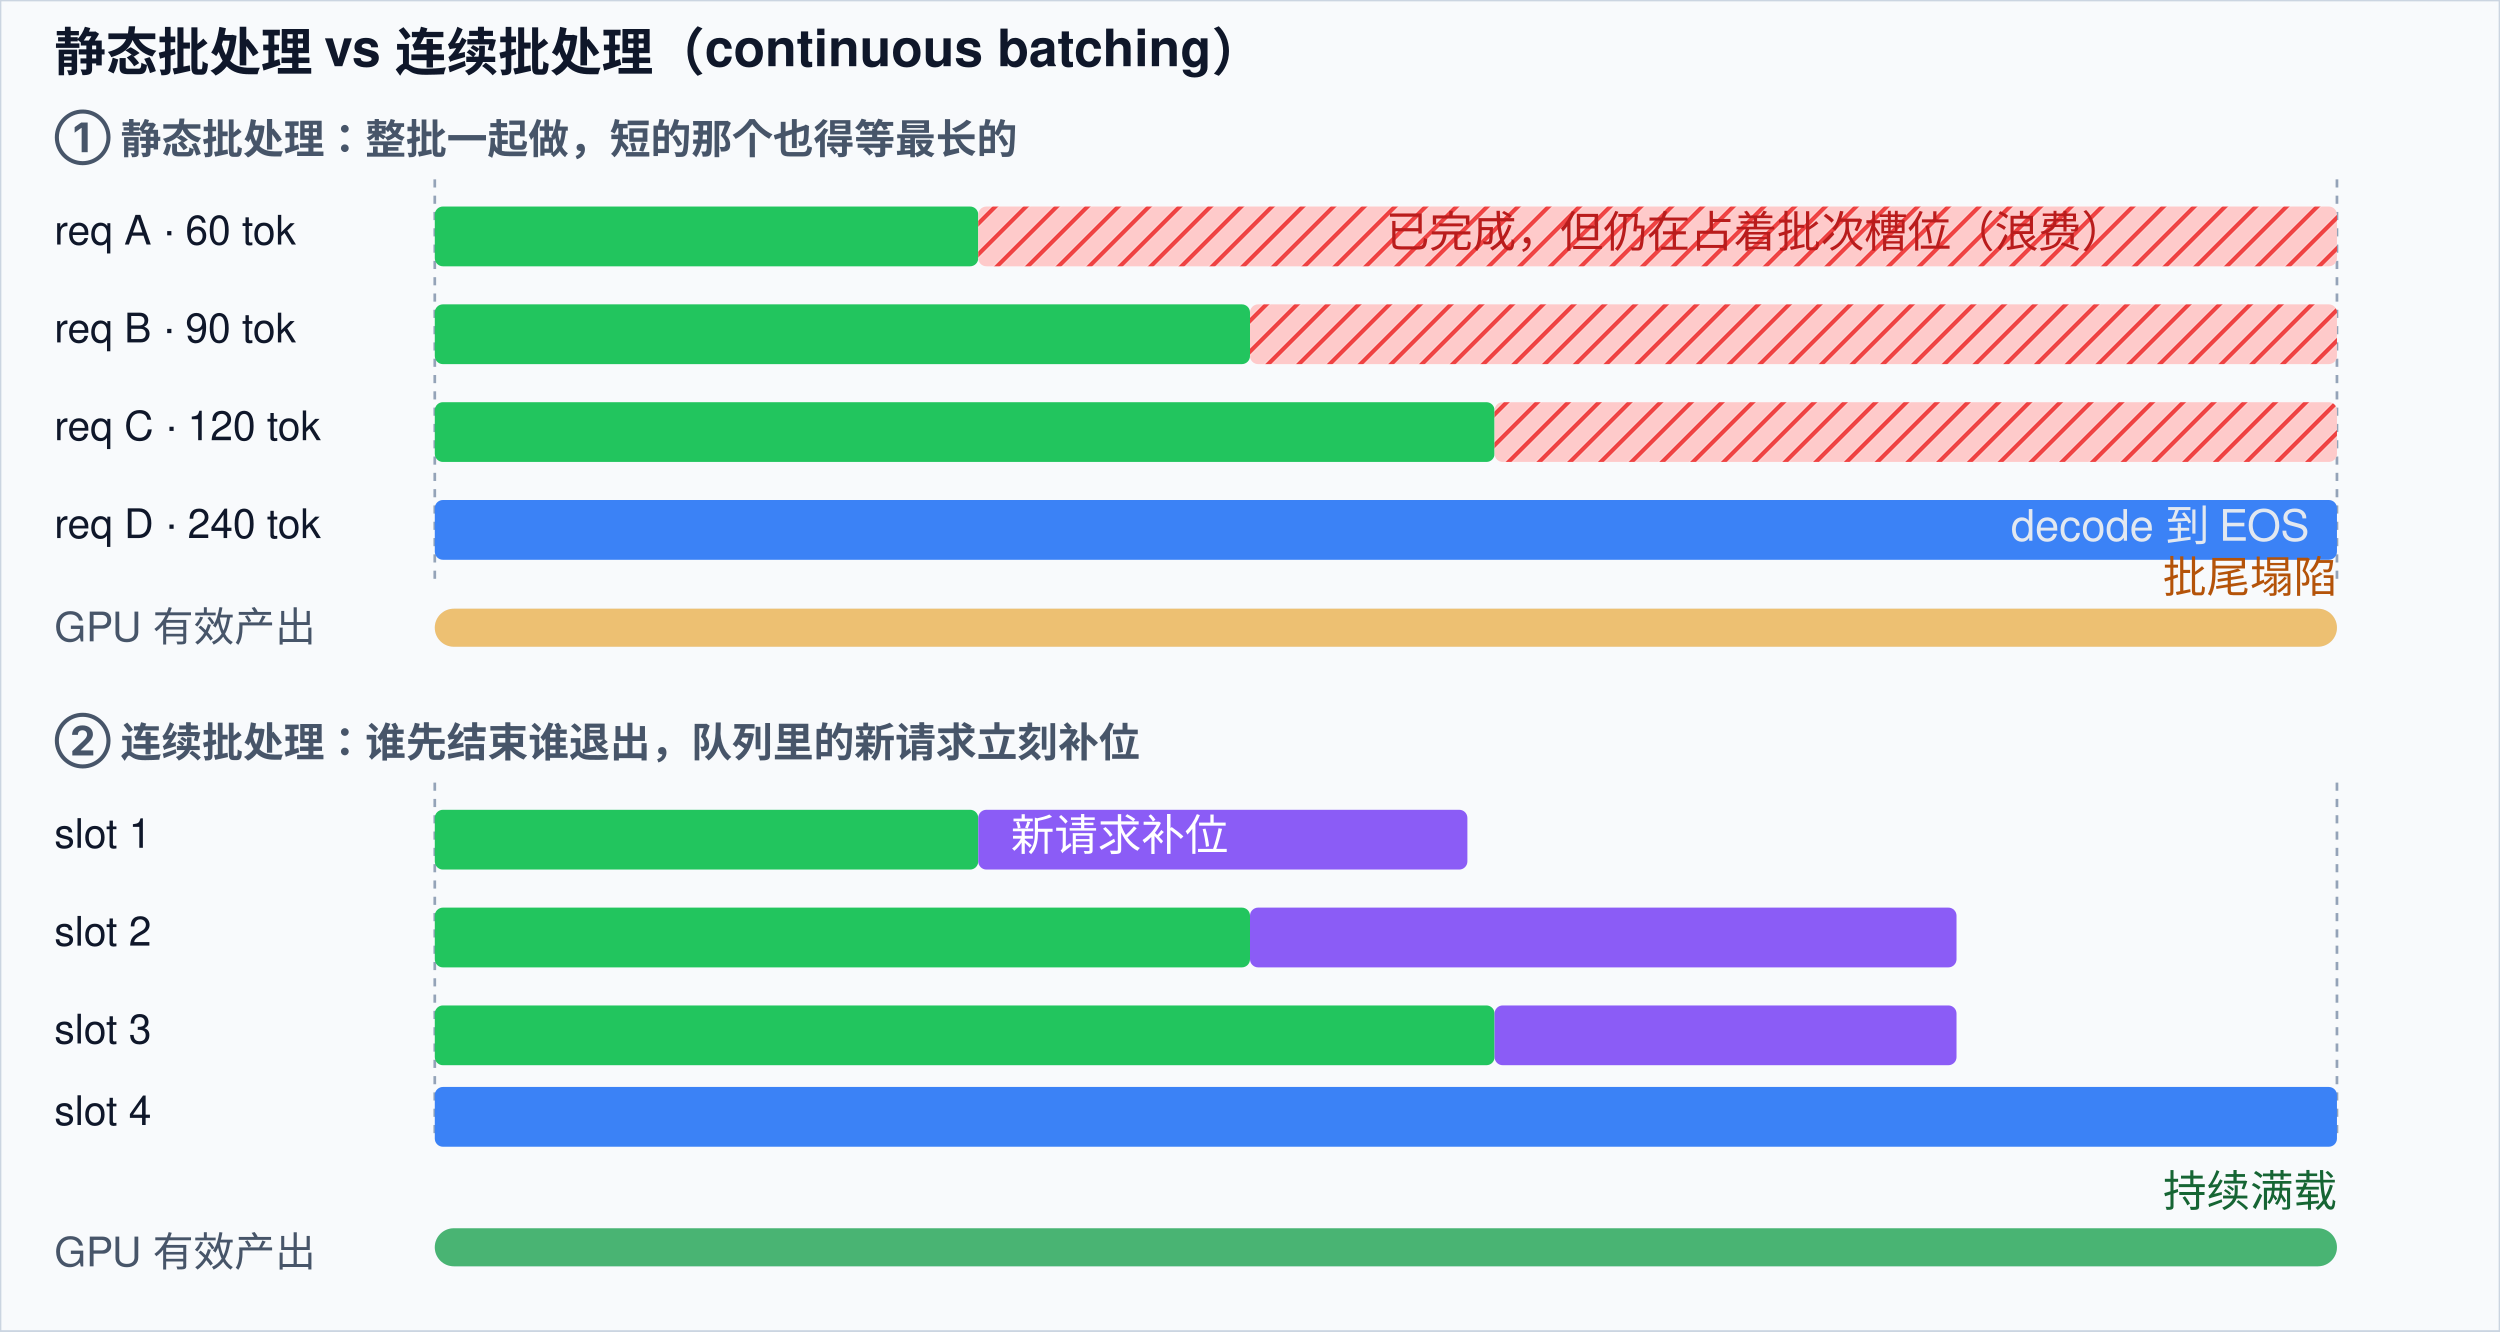
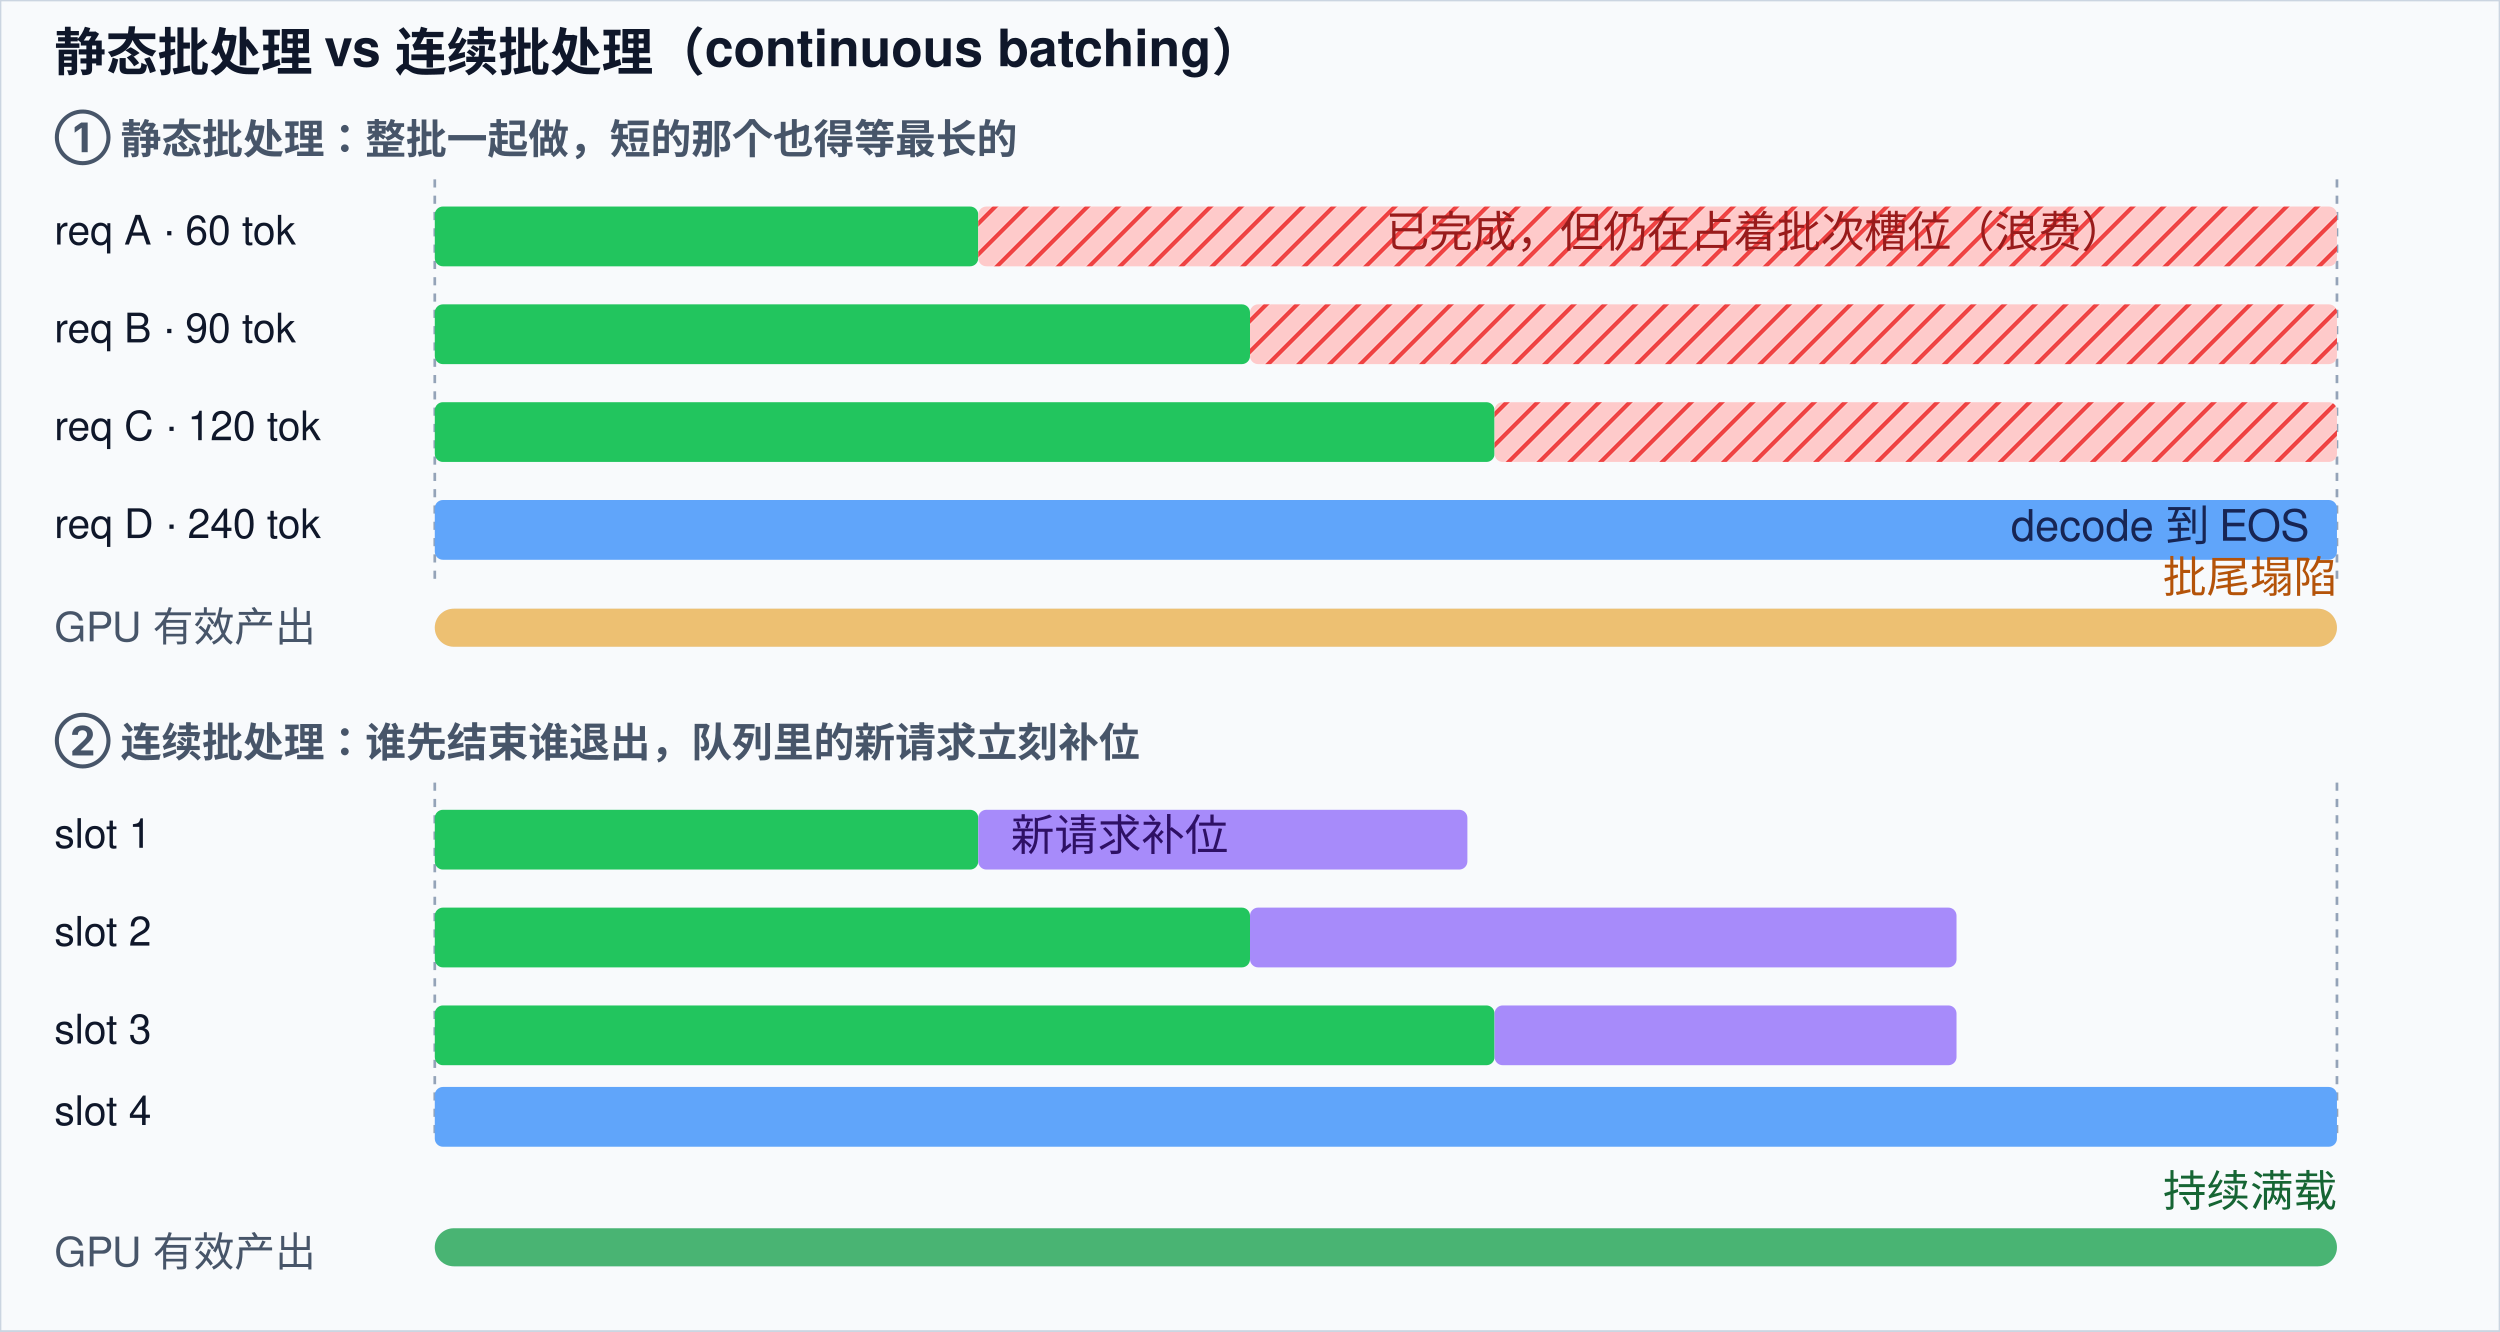
<svg xmlns="http://www.w3.org/2000/svg" width="920" height="490" viewBox="0 0 920 490" font-family="-apple-system,Segoe UI,Helvetica,Arial,sans-serif" font-size="15" role="img" aria-label="静态批处理与连续批处理对比动画">
  <rect x="0" y="0" width="920" height="490" fill="#f8fafc" stroke="#cbd5e1" />
  <text x="20" y="26" font-size="19" font-weight="700" fill="#0f172a">静态批处理 vs 连续批处理（continuous batching）</text>
  <text x="20" y="56" fill="#475569" font-weight="700">① 静态批处理：整批一起做，短的那个也得等最长的</text>
  <line x1="160" y1="66" x2="160" y2="216" stroke="#94a3b8" stroke-dasharray="3 3" />
  <line x1="860" y1="66" x2="860" y2="216" stroke="#94a3b8" stroke-dasharray="3 3" />
  <text x="20" y="90" fill="#0f172a">req A · 60 tok</text>
  <rect x="160" y="76" width="200" height="22" rx="3" fill="#22c55e">
    <animate attributeName="width" values="0;200;200" keyTimes="0;0.32;1" dur="5s" repeatCount="indefinite" />
  </rect>
  <rect x="360" y="76" width="500" height="22" rx="3" fill="url(#idle)">
    <animate attributeName="opacity" values="0.25;0.25;1;1" keyTimes="0;0.32;0.36;1" dur="5s" repeatCount="indefinite" />
  </rect>
-   <text x="510" y="91" fill="#b91c1c" font-size="16">已完成，但仍在占着批次槽位（浪费）</text>
+   <text x="510" y="91" fill="#991b1b" font-size="16">已完成，但仍在占着批次槽位（浪费）</text>
  <text x="20" y="126" fill="#0f172a">req B · 90 tok</text>
  <rect x="160" y="112" width="300" height="22" rx="3" fill="#22c55e">
    <animate attributeName="width" values="0;300;300" keyTimes="0;0.48;1" dur="5s" repeatCount="indefinite" />
  </rect>
  <rect x="460" y="112" width="400" height="22" rx="3" fill="url(#idle)">
    <animate attributeName="opacity" values="0.25;0.25;1;1" keyTimes="0;0.48;0.52;1" dur="5s" repeatCount="indefinite" />
  </rect>
  <text x="20" y="162" fill="#0f172a">req C · 120 tok</text>
  <rect x="160" y="148" width="390" height="22" rx="3" fill="#22c55e">
    <animate attributeName="width" values="0;390;390" keyTimes="0;0.62;1" dur="5s" repeatCount="indefinite" />
  </rect>
  <rect x="550" y="148" width="310" height="22" rx="3" fill="url(#idle)">
    <animate attributeName="opacity" values="0.2;0.2;1;1" keyTimes="0;0.62;0.66;1" dur="5s" repeatCount="indefinite" />
  </rect>
  <text x="20" y="198" fill="#0f172a">req D · 240 tok</text>
-   <rect x="160" y="184" width="700" height="22" rx="3" fill="#3b82f6">
+   <rect x="160" y="184" width="700" height="22" rx="3" fill="#60a5fa">
    <animate attributeName="width" values="0;700" dur="5s" repeatCount="indefinite" />
  </rect>
-   <text x="740" y="199" fill="#e2e8f0" font-size="16">decode 到 EOS</text>
+   <text x="740" y="199" fill="#172554" font-size="16">decode 到 EOS</text>
  <text x="20" y="236" fill="#475569">GPU 有效产出</text>
  <rect x="160" y="224" width="700" height="14" rx="7" fill="#e2e8f0" />
  <rect x="160" y="224" width="700" height="14" rx="7" fill="#f59e0b" opacity="0.55">
    <animate attributeName="width" values="700;220;700" keyTimes="0;0.86;1" dur="5s" repeatCount="indefinite" />
  </rect>
  <text x="860" y="218" text-anchor="end" fill="#b45309" font-size="16">批尾塌陷</text>
  <text x="20" y="278" fill="#475569" font-weight="700">② 连续批处理：谁先结束谁退出，队列里的新请求立刻补位</text>
  <line x1="160" y1="288" x2="160" y2="420" stroke="#94a3b8" stroke-dasharray="3 3" />
  <line x1="860" y1="288" x2="860" y2="420" stroke="#94a3b8" stroke-dasharray="3 3" />
  <text x="20" y="312" fill="#0f172a">slot 1</text>
  <rect x="160" y="298" width="200" height="22" rx="3" fill="#22c55e">
    <animate attributeName="width" values="0;200;200" keyTimes="0;0.32;1" dur="5s" repeatCount="indefinite" />
  </rect>
-   <rect x="360" y="298" width="180" height="22" rx="3" fill="#8b5cf6">
+   <rect x="360" y="298" width="180" height="22" rx="3" fill="#a78bfa">
    <animate attributeName="opacity" values="0;0;1;1" keyTimes="0;0.33;0.36;1" dur="5s" repeatCount="indefinite" />
  </rect>
-   <text x="372" y="313" fill="#ffffff" font-size="16">新请求补位</text>
+   <text x="372" y="313" fill="#2e1065" font-size="16">新请求补位</text>
  <text x="20" y="348" fill="#0f172a">slot 2</text>
  <rect x="160" y="334" width="300" height="22" rx="3" fill="#22c55e">
    <animate attributeName="width" values="0;300;300" keyTimes="0;0.48;1" dur="5s" repeatCount="indefinite" />
  </rect>
-   <rect x="460" y="334" width="260" height="22" rx="3" fill="#8b5cf6">
+   <rect x="460" y="334" width="260" height="22" rx="3" fill="#a78bfa">
    <animate attributeName="opacity" values="0;0;1;1" keyTimes="0;0.49;0.52;1" dur="5s" repeatCount="indefinite" />
  </rect>
  <text x="20" y="384" fill="#0f172a">slot 3</text>
  <rect x="160" y="370" width="390" height="22" rx="3" fill="#22c55e">
    <animate attributeName="width" values="0;390;390" keyTimes="0;0.62;1" dur="5s" repeatCount="indefinite" />
  </rect>
-   <rect x="550" y="370" width="170" height="22" rx="3" fill="#8b5cf6">
+   <rect x="550" y="370" width="170" height="22" rx="3" fill="#a78bfa">
    <animate attributeName="opacity" values="0;0;1;1" keyTimes="0;0.63;0.66;1" dur="5s" repeatCount="indefinite" />
  </rect>
  <text x="20" y="414" fill="#0f172a">slot 4</text>
-   <rect x="160" y="400" width="700" height="22" rx="3" fill="#3b82f6">
+   <rect x="160" y="400" width="700" height="22" rx="3" fill="#60a5fa">
    <animate attributeName="width" values="0;700" dur="5s" repeatCount="indefinite" />
  </rect>
  <text x="20" y="466" fill="#475569">GPU 有效产出</text>
  <rect x="160" y="452" width="700" height="14" rx="7" fill="#e2e8f0" />
  <rect x="160" y="452" width="700" height="14" rx="7" fill="#16a34a" opacity="0.75">
    <animate attributeName="opacity" values="0.75;0.68;0.75" dur="5s" repeatCount="indefinite" />
  </rect>
  <text x="860" y="444" text-anchor="end" fill="#166534" font-size="16">持续满载</text>
  <defs>
    <pattern id="idle" width="8" height="8" patternTransform="rotate(45)" patternUnits="userSpaceOnUse">
      <rect width="8" height="8" fill="#fecaca" />
      <line x1="0" y1="0" x2="0" y2="8" stroke="#ef4444" stroke-width="3" />
    </pattern>
  </defs>
</svg>
